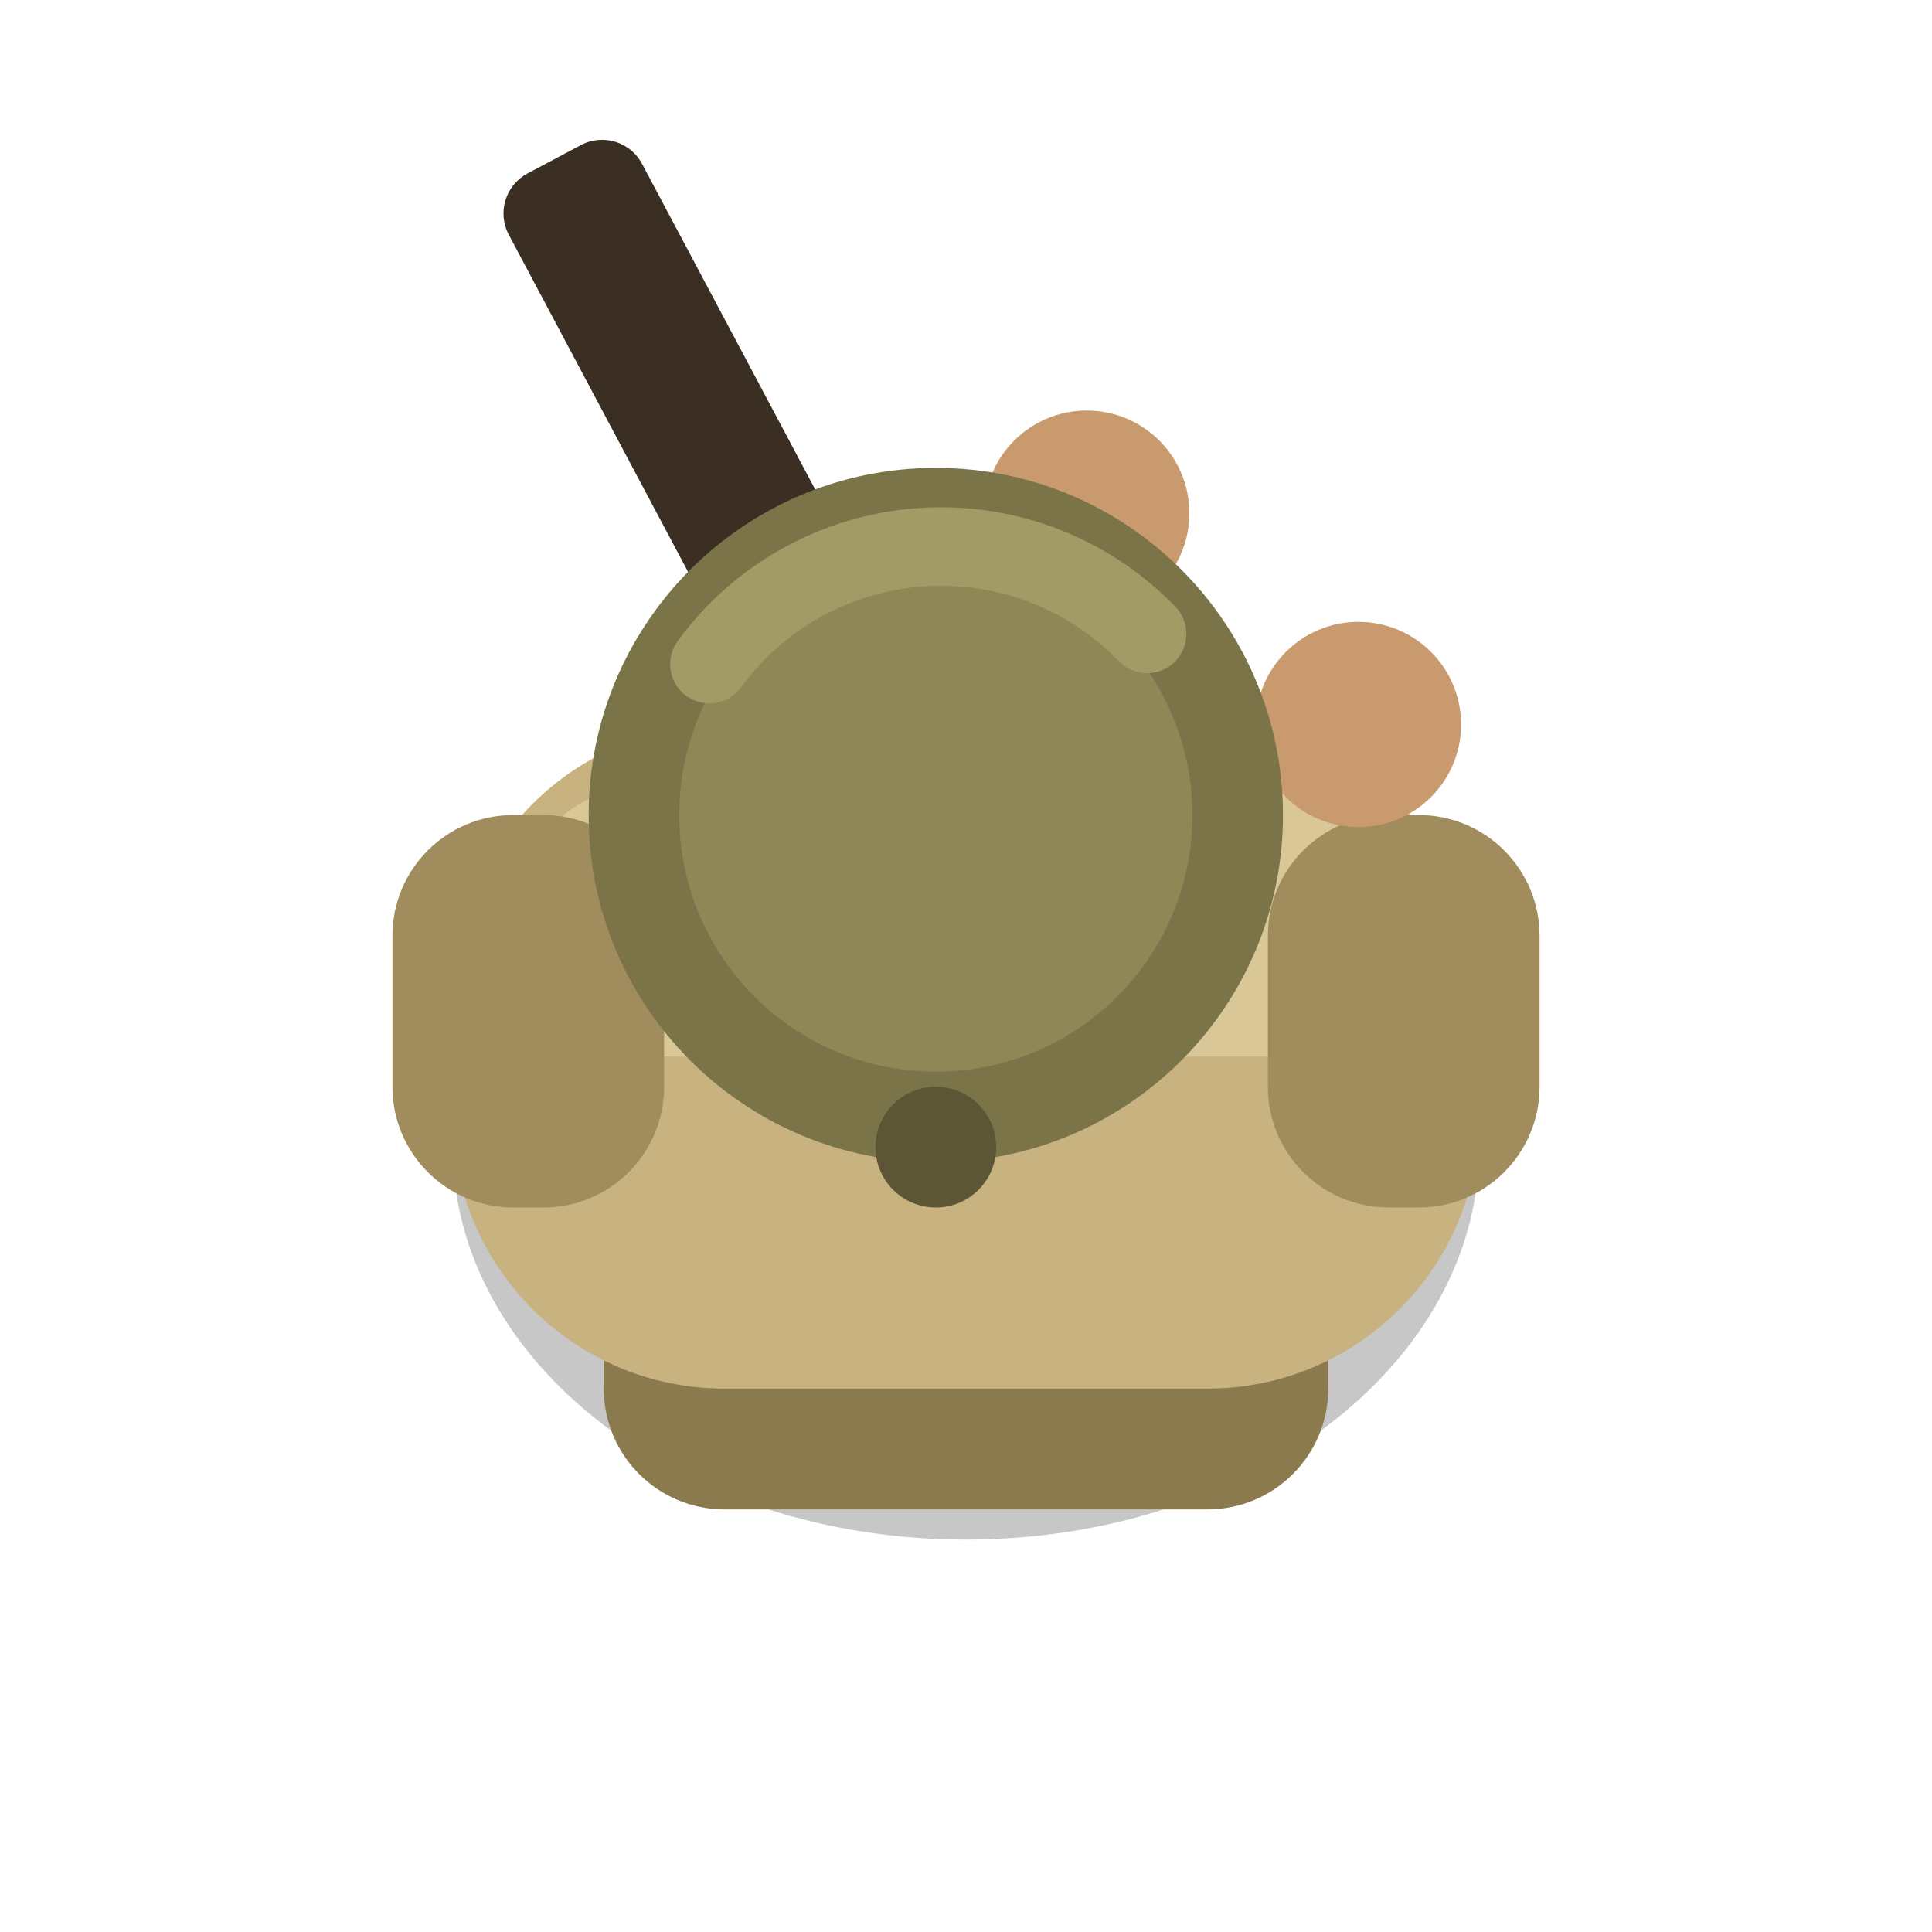
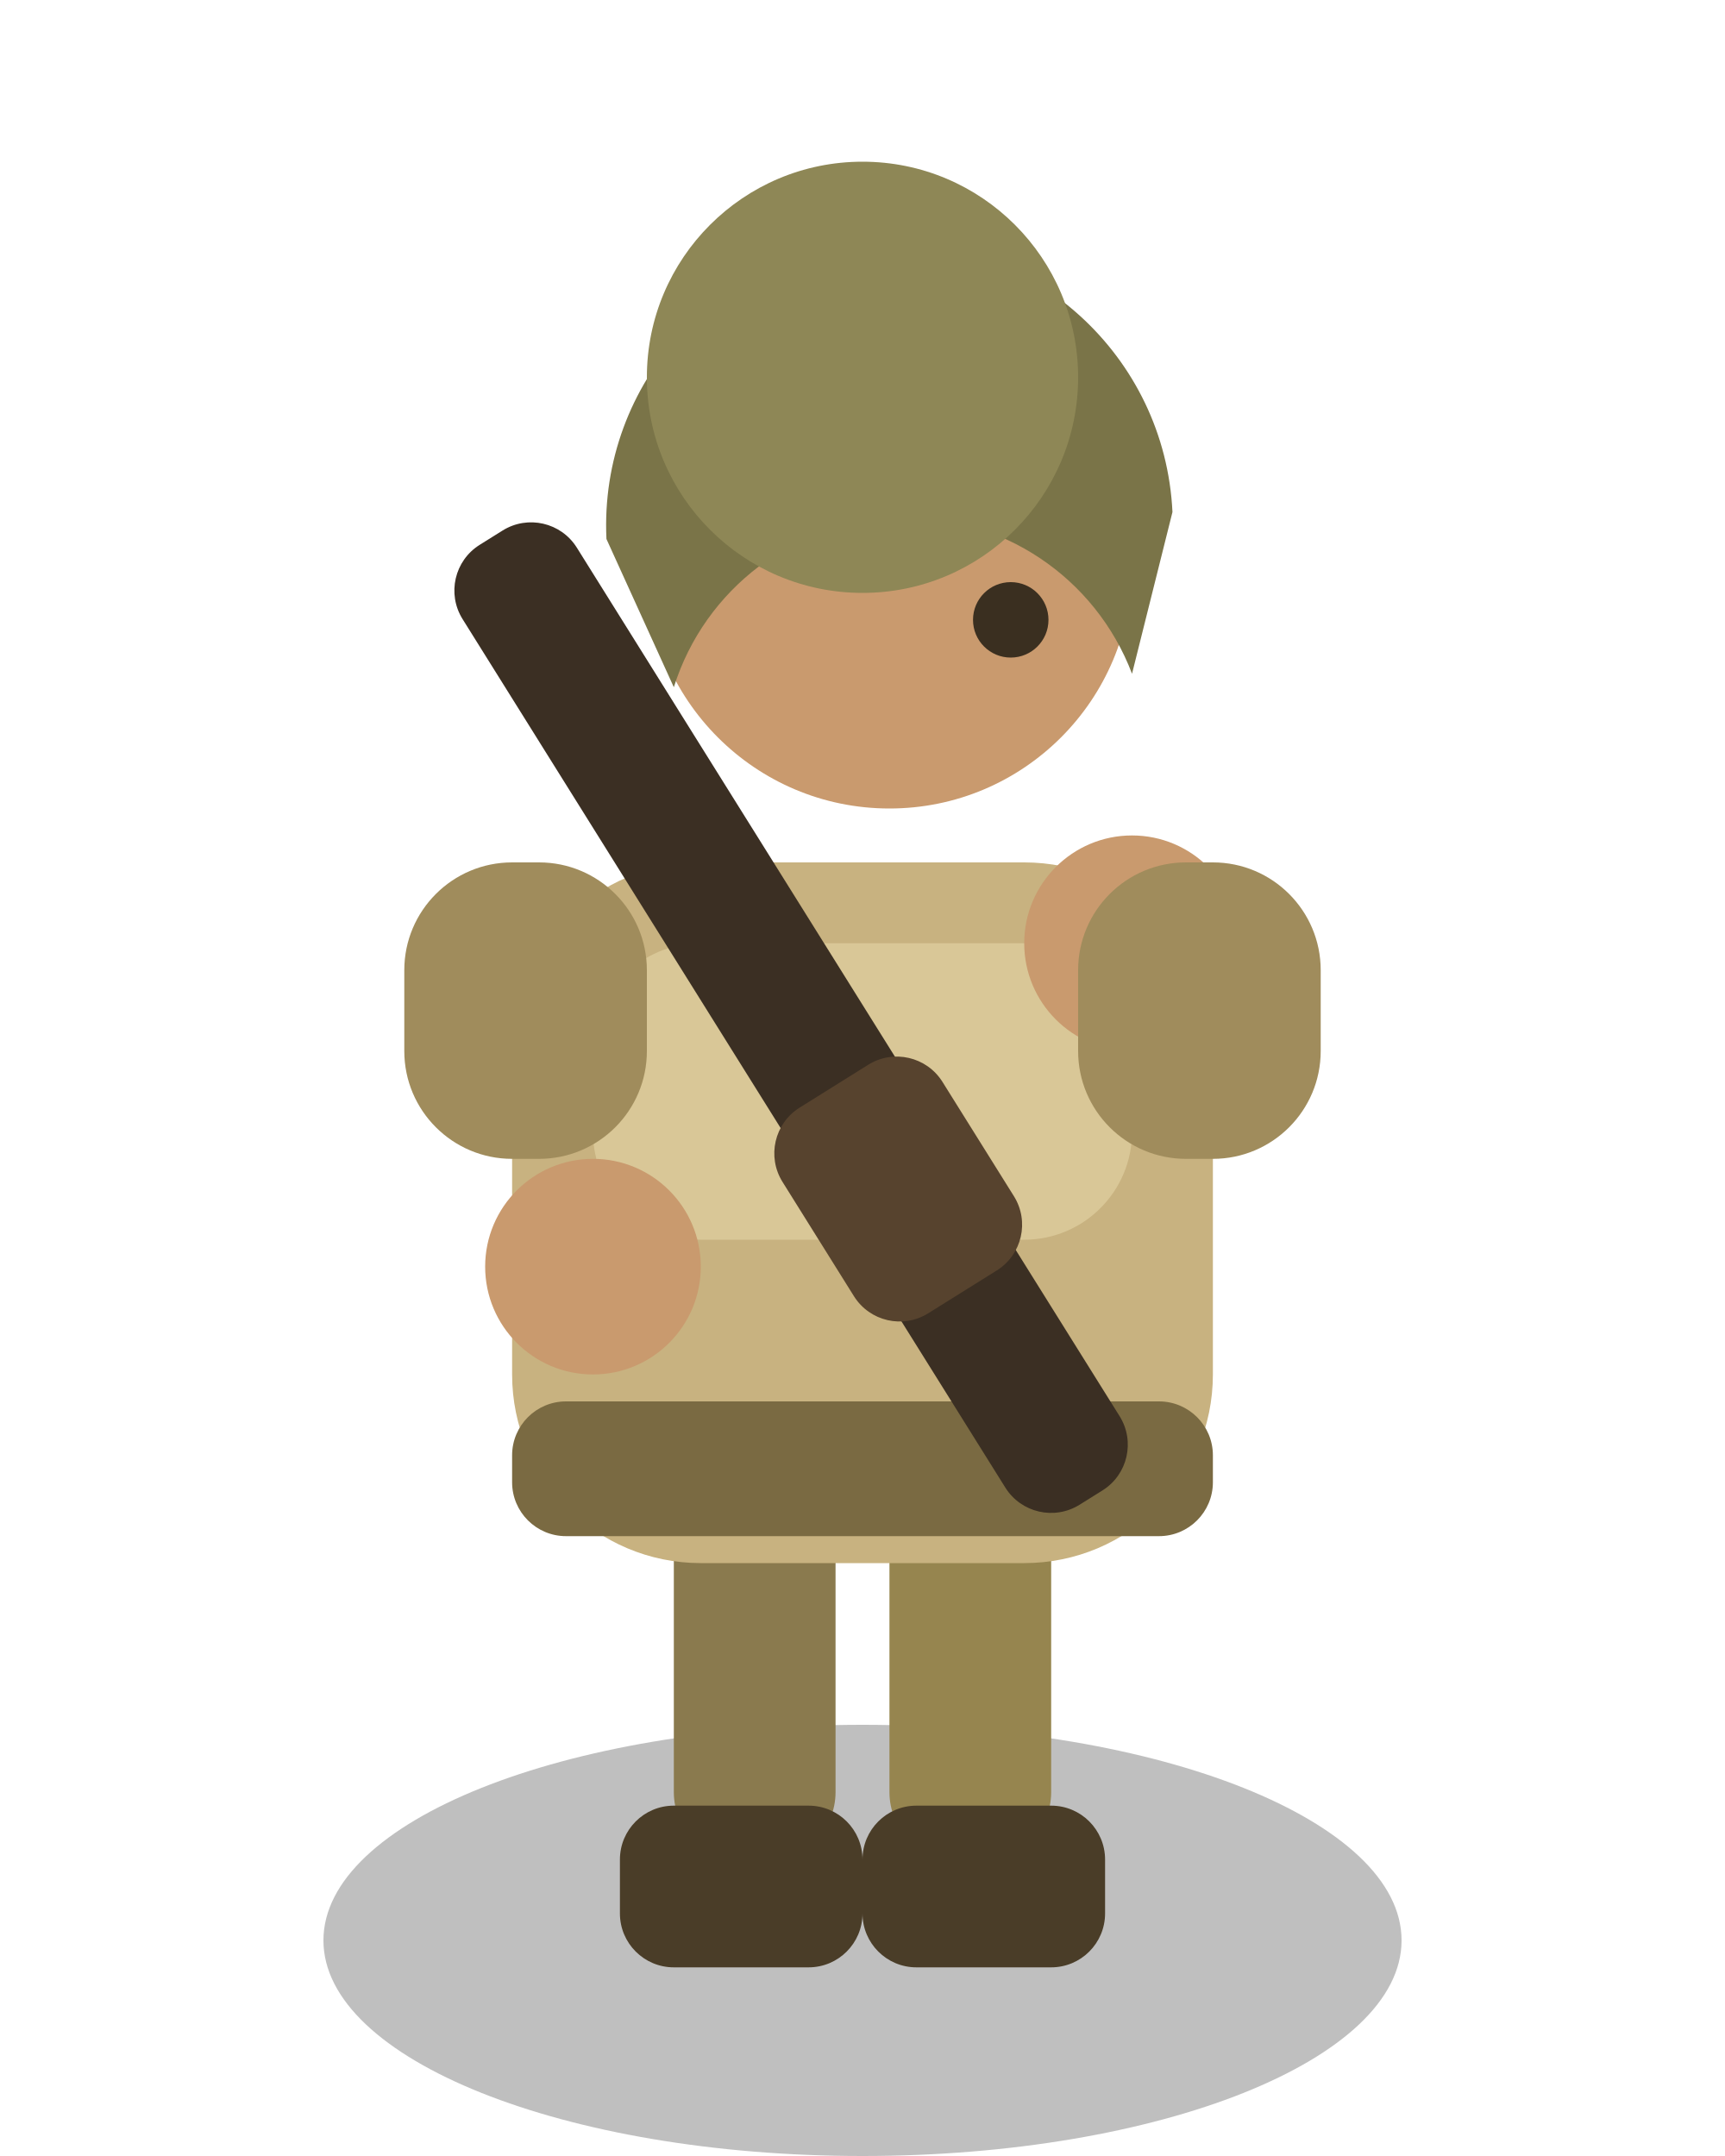
- <svg xmlns="http://www.w3.org/2000/svg" width="64" height="64" viewBox="0 0 64 64">
-   <ellipse cx="32" cy="38" rx="17" ry="13" fill="#000000" fill-opacity="0.22" />
-   <g transform="rotate(-28 32 32)">
-     <rect x="30" y="2" width="5" height="30" rx="1.5" fill="#3b2f23" />
-     <rect x="29" y="20" width="7" height="7" rx="1.5" fill="#57432e" />
+ <svg xmlns="http://www.w3.org/2000/svg" width="64" height="80" viewBox="0 0 64 80">
+   <ellipse cx="32" cy="72" rx="20" ry="8" fill="#000000" fill-opacity="0.25" />
+   <rect x="25" y="54" width="6" height="15" rx="2.5" fill="#8a7a4e" />
+   <rect x="33" y="54" width="6" height="15" rx="2.5" fill="#96854f" />
+   <rect x="23" y="67" width="9" height="6" rx="2" fill="#4a3d28" />
+   <rect x="32" y="67" width="9" height="6" rx="2" fill="#4a3d28" />
+   <rect x="19" y="32" width="26" height="26" rx="7" fill="#c8b280" />
+   <rect x="22" y="35" width="20" height="11" rx="4" fill="#d9c797" />
+   <rect x="19" y="52" width="26" height="5" rx="2" fill="#7a6a42" />
+   <g transform="rotate(-32 32 42)">
+     <rect x="29.5" y="16" width="5" height="42" rx="2" fill="#3b2f23" />
+     <rect x="28.5" y="40" width="7" height="9" rx="2" fill="#57432e" />
  </g>
-   <rect x="20" y="38" width="24" height="12" rx="4" fill="#8a7a4e" />
-   <rect x="15" y="24" width="34" height="22" rx="9" fill="#c8b280" />
-   <rect x="17" y="26" width="30" height="9" rx="4.5" fill="#d9c797" />
-   <rect x="13" y="27" width="9" height="13" rx="4" fill="#a08c5c" />
-   <rect x="42" y="27" width="9" height="13" rx="4" fill="#a08c5c" />
-   <circle cx="45" cy="24" r="3.4" fill="#c99a6e" />
-   <circle cx="36" cy="17" r="3.4" fill="#c99a6e" />
-   <circle cx="31" cy="27" r="11.5" fill="#7a7448" />
-   <circle cx="31" cy="27" r="8.5" fill="#8e8756" />
-   <path d="M 23.5 22 A 9.5 9.5 0 0 1 38 21" fill="none" stroke="#a29b66" stroke-width="2.6" stroke-linecap="round" />
-   <rect x="29" y="36" width="4" height="4" rx="2" fill="#5c5636" />
+   <circle cx="22" cy="47" r="4" fill="#c99a6e" />
+   <circle cx="42" cy="35" r="4" fill="#c99a6e" />
+   <rect x="15" y="32" width="9" height="11" rx="4" fill="#a08c5c" />
+   <rect x="40" y="32" width="9" height="11" rx="4" fill="#a08c5c" />
+   <circle cx="33" cy="21" r="9" fill="#c99a6e" />
+   <path d="M 22.5 20 A 10.5 10.5 0 0 1 43.5 19 L 42 25 A 9 9 0 0 0 25 25.5 Z" fill="#7a7448" />
+   <circle cx="32" cy="14" r="8" fill="#8e8756" />
+   <circle cx="37.5" cy="23" r="1.4" fill="#3a2f20" />
</svg>
